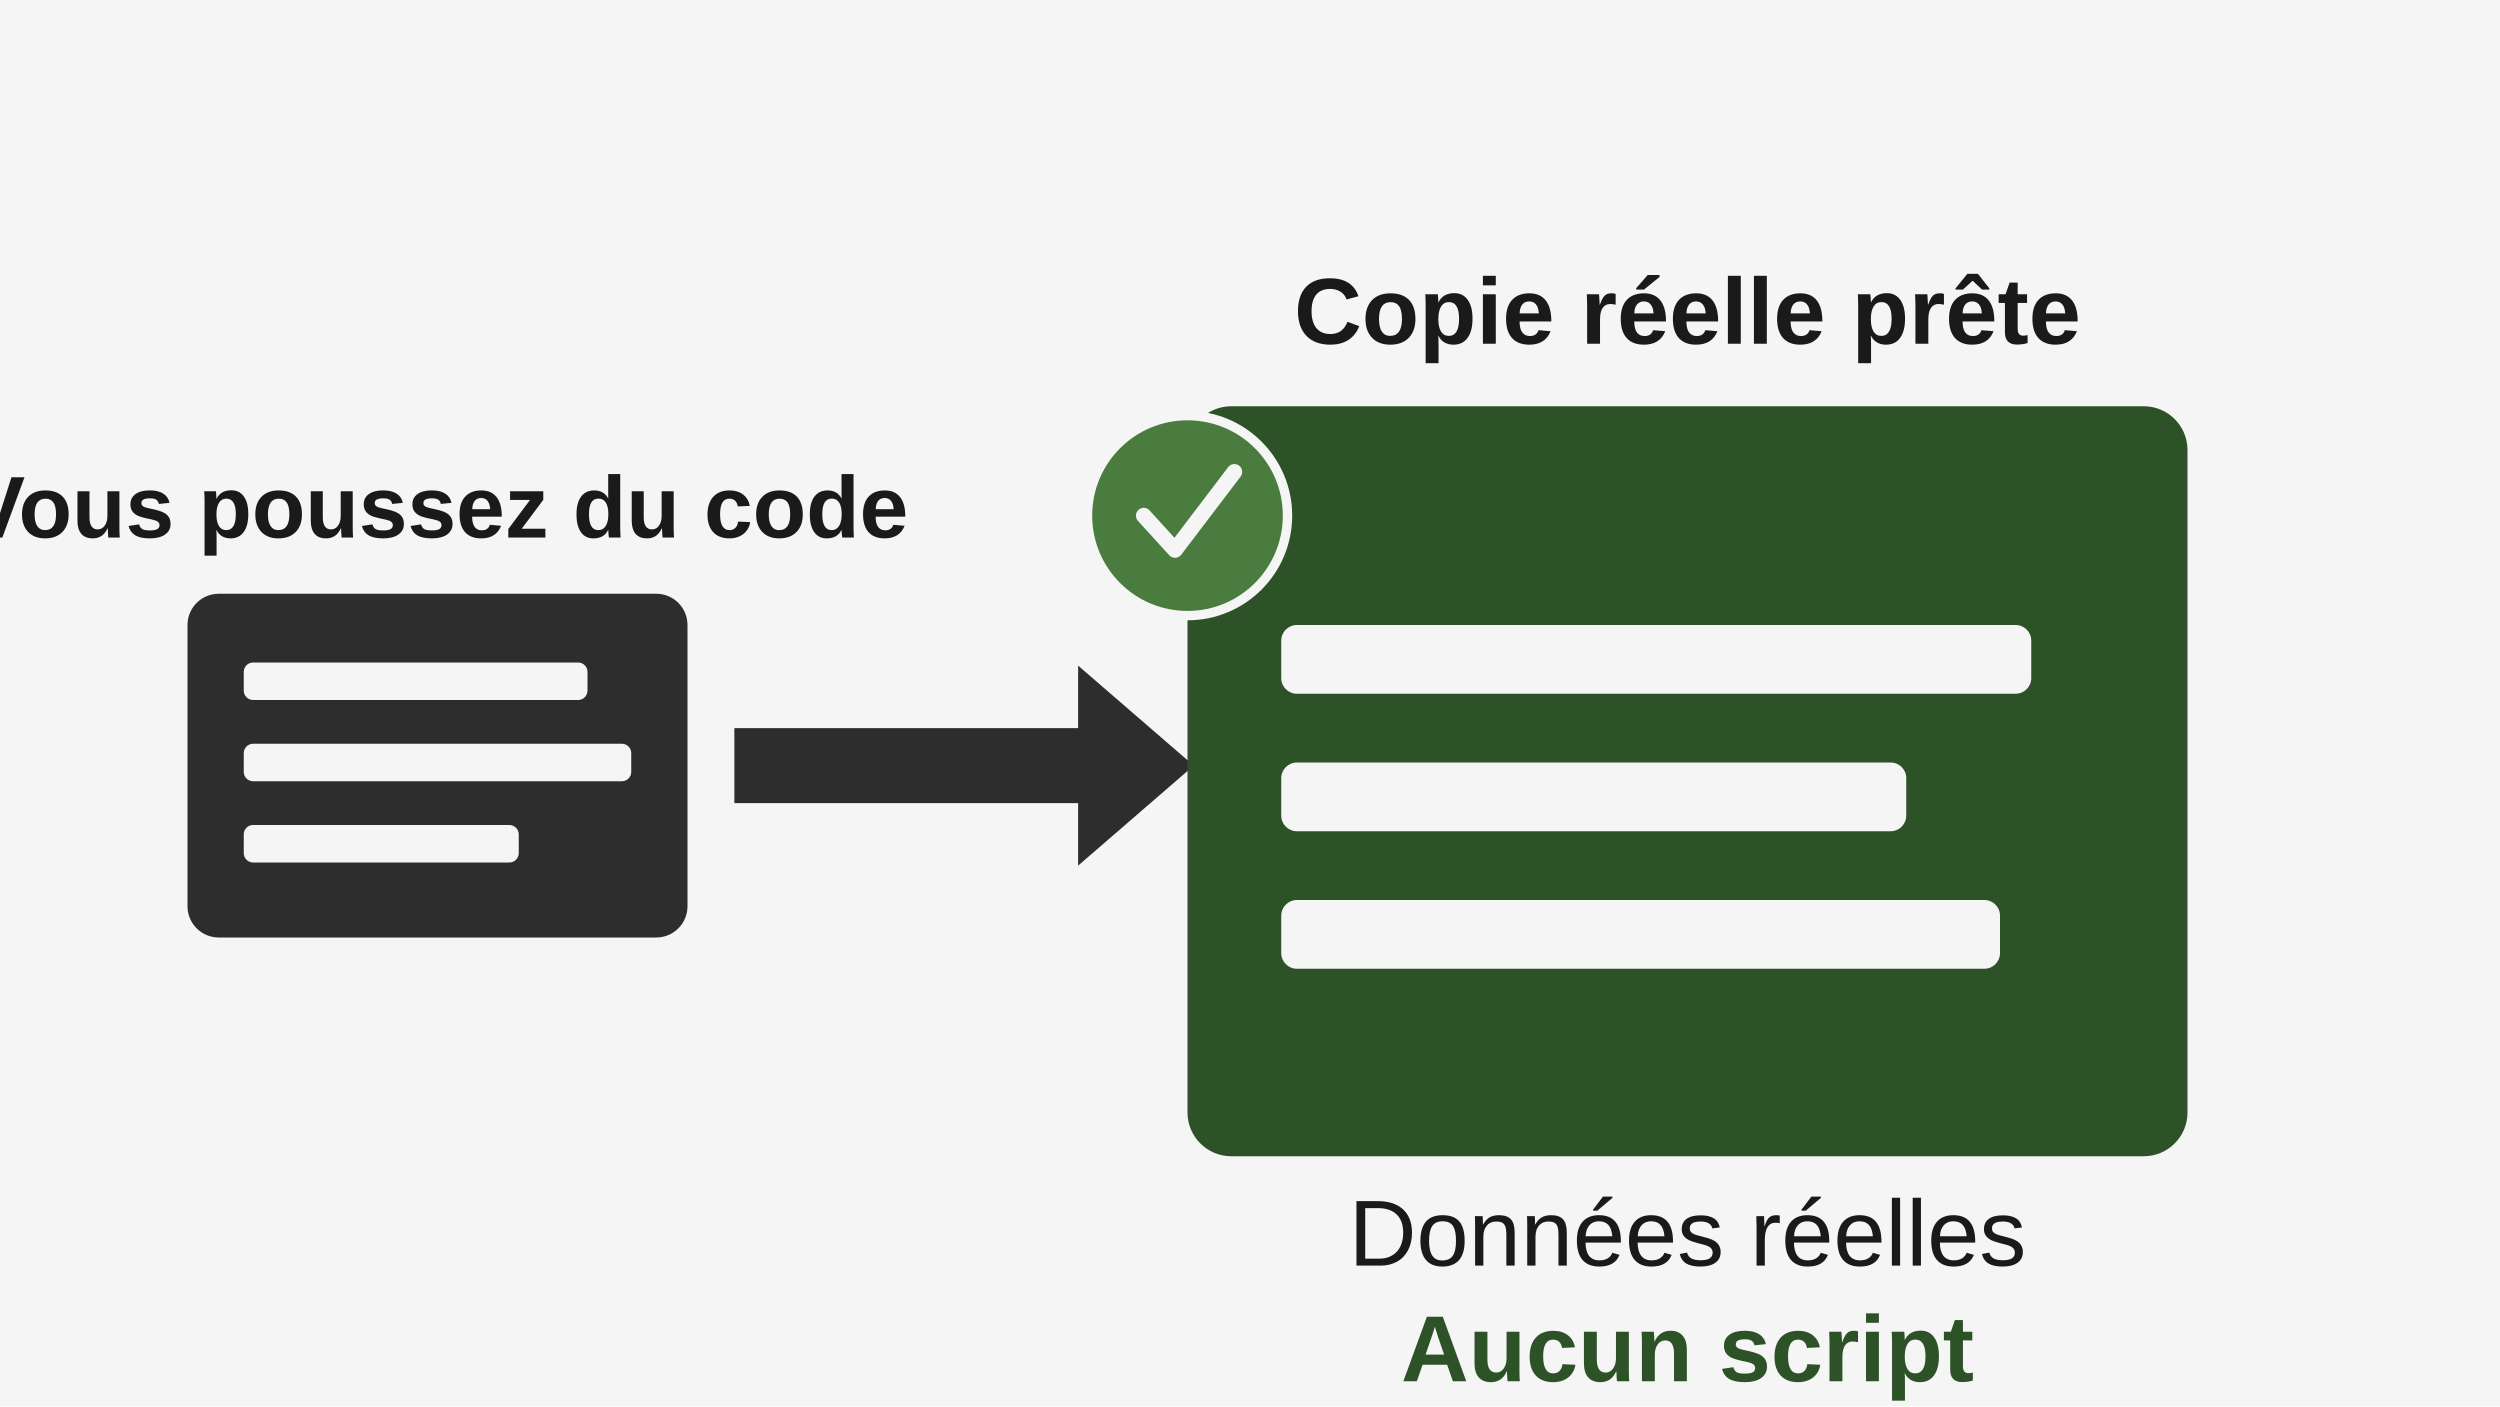
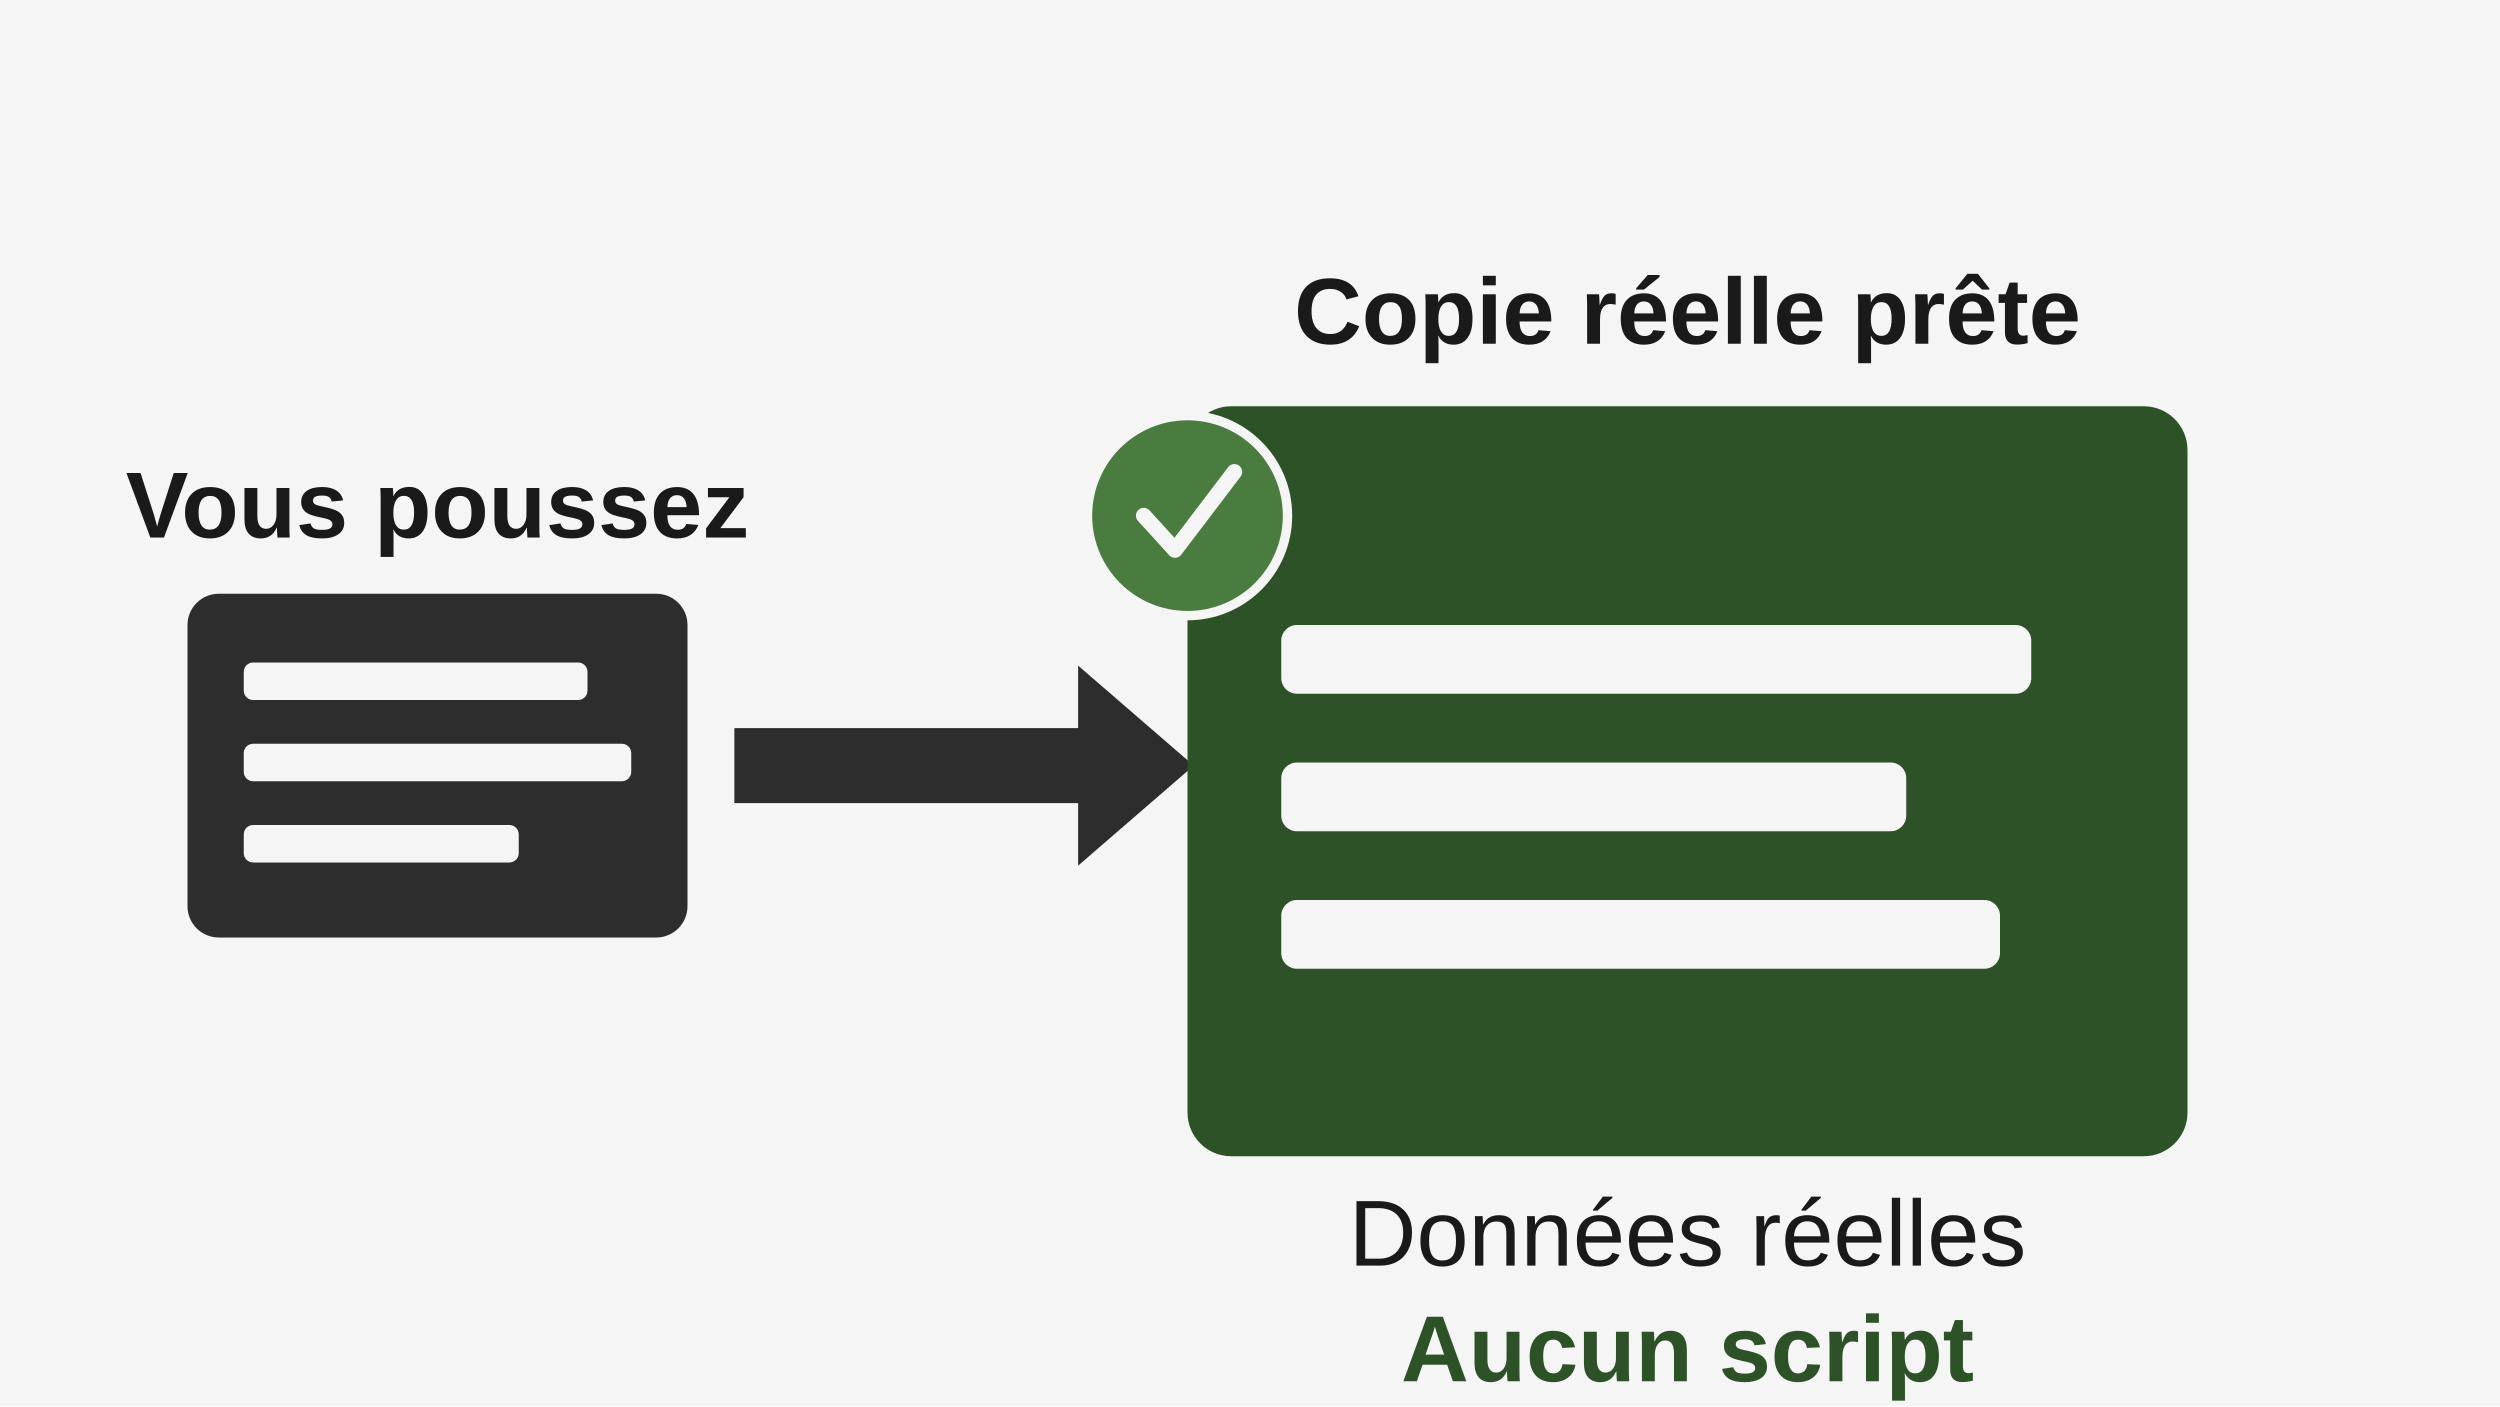
<svg xmlns="http://www.w3.org/2000/svg" width="800" height="450" viewBox="0 0 800 450" role="img" aria-label="Pousser un petit bloc de code crée une grande copie verte prête à tester du système actif avec de vraies lignes de données et une coche verte." font-family="Arial, 'Helvetica Neue', 'Segoe UI', sans-serif">
  <rect x="0" y="0" width="800" height="450" fill="#f5f5f5" />
-   <text x="140" y="172" text-anchor="middle" font-family="Arial, 'Helvetica Neue', 'Segoe UI', sans-serif" font-size="28" font-weight="bold" fill="#1a1a1a">Vous poussez du code</text>
+   <text x="140" y="172" text-anchor="middle" font-family="Arial, 'Helvetica Neue', 'Segoe UI', sans-serif" font-size="30" font-weight="bold" fill="#1a1a1a">Vous poussez</text>
  <rect x="60" y="190" width="160" height="110" rx="10" fill="#2d2d2d" />
  <rect x="78" y="212" width="110" height="12" rx="3" fill="#f5f5f5" />
  <rect x="78" y="238" width="124" height="12" rx="3" fill="#f5f5f5" />
  <rect x="78" y="264" width="88" height="12" rx="3" fill="#f5f5f5" />
  <rect x="235" y="233" width="112" height="24" fill="#2d2d2d" />
  <polygon points="345,213 382,245 345,277" fill="#2d2d2d" />
  <text x="540" y="110" text-anchor="middle" font-family="Arial, 'Helvetica Neue', 'Segoe UI', sans-serif" font-size="30" font-weight="bold" fill="#1a1a1a">Copie réelle prête</text>
  <rect x="380" y="130" width="320" height="240" rx="14" fill="#2d5227" />
  <rect x="410" y="200" width="240" height="22" rx="5" fill="#f5f5f5" />
  <rect x="410" y="244" width="200" height="22" rx="5" fill="#f5f5f5" />
  <rect x="410" y="288" width="230" height="22" rx="5" fill="#f5f5f5" />
  <circle cx="380" cy="165" r="32" fill="#4a7c3f" stroke="#f5f5f5" stroke-width="3" />
  <polyline points="366,165 376,176 395,151" fill="none" stroke="#f5f5f5" stroke-width="5" stroke-linecap="round" stroke-linejoin="round" />
  <text x="540" y="405" text-anchor="middle" font-family="Arial, 'Helvetica Neue', 'Segoe UI', sans-serif" font-size="30" fill="#1a1a1a">Données réelles</text>
  <text x="540" y="442" text-anchor="middle" font-family="Arial, 'Helvetica Neue', 'Segoe UI', sans-serif" font-size="30" font-weight="bold" fill="#2d5227">Aucun script</text>
</svg>
